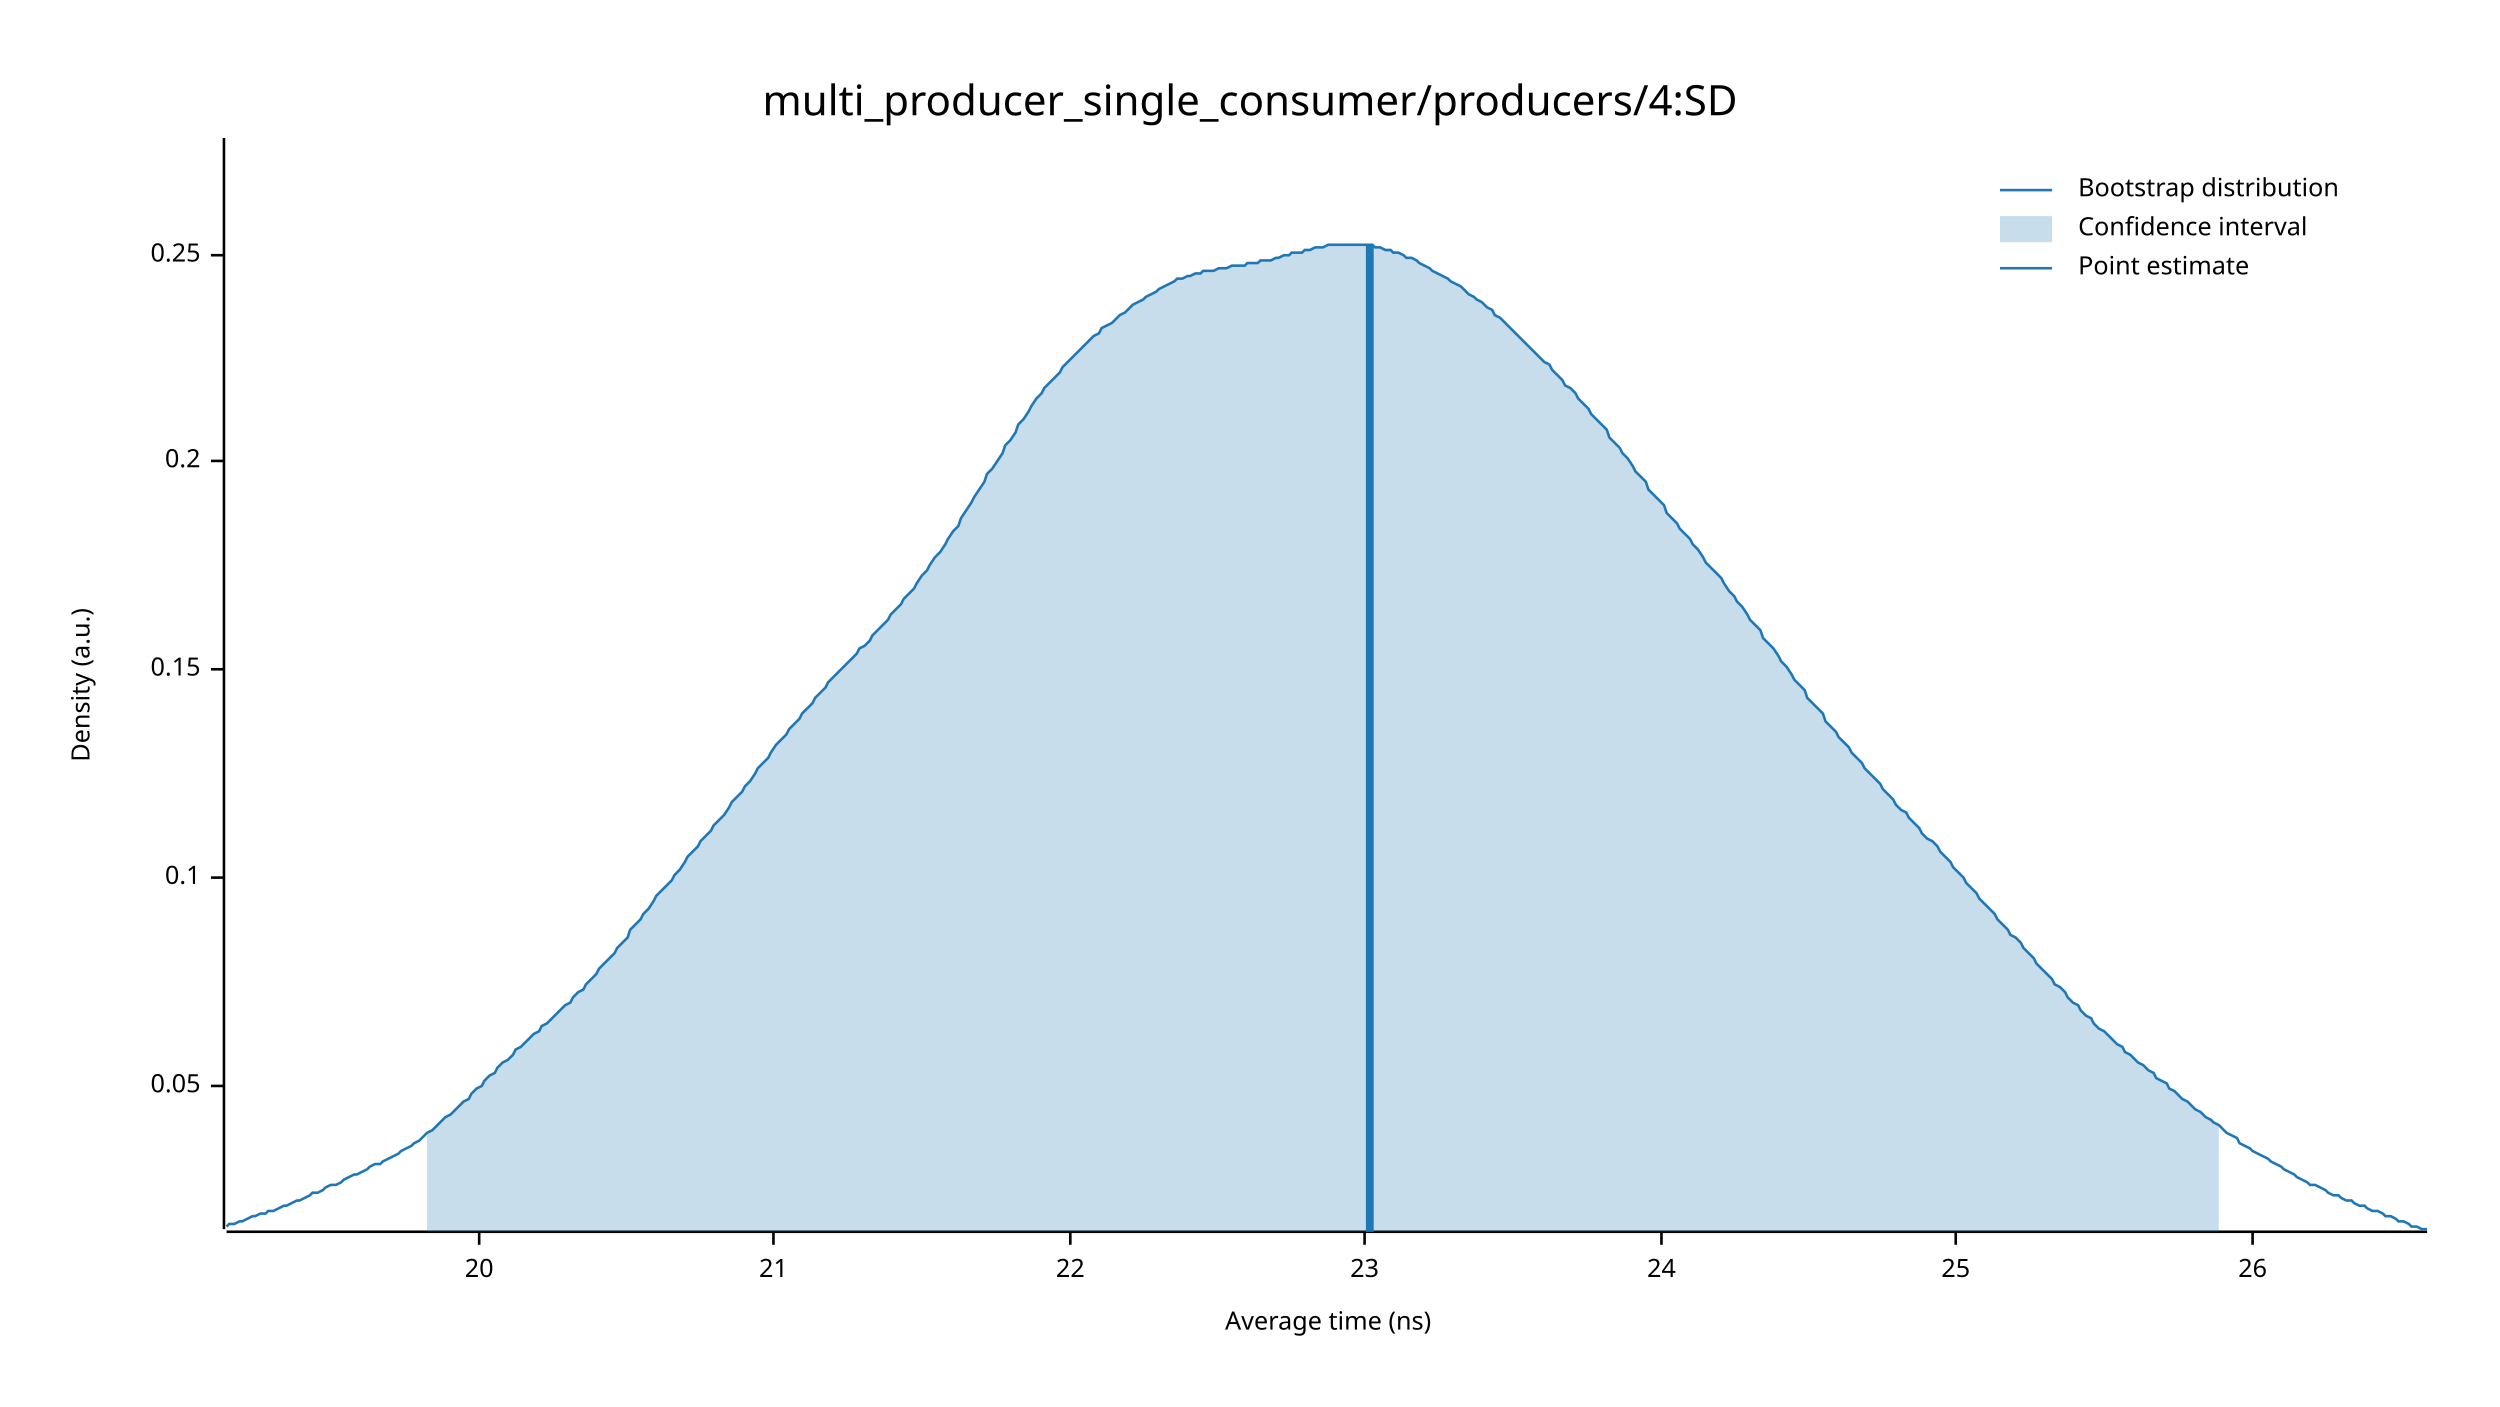
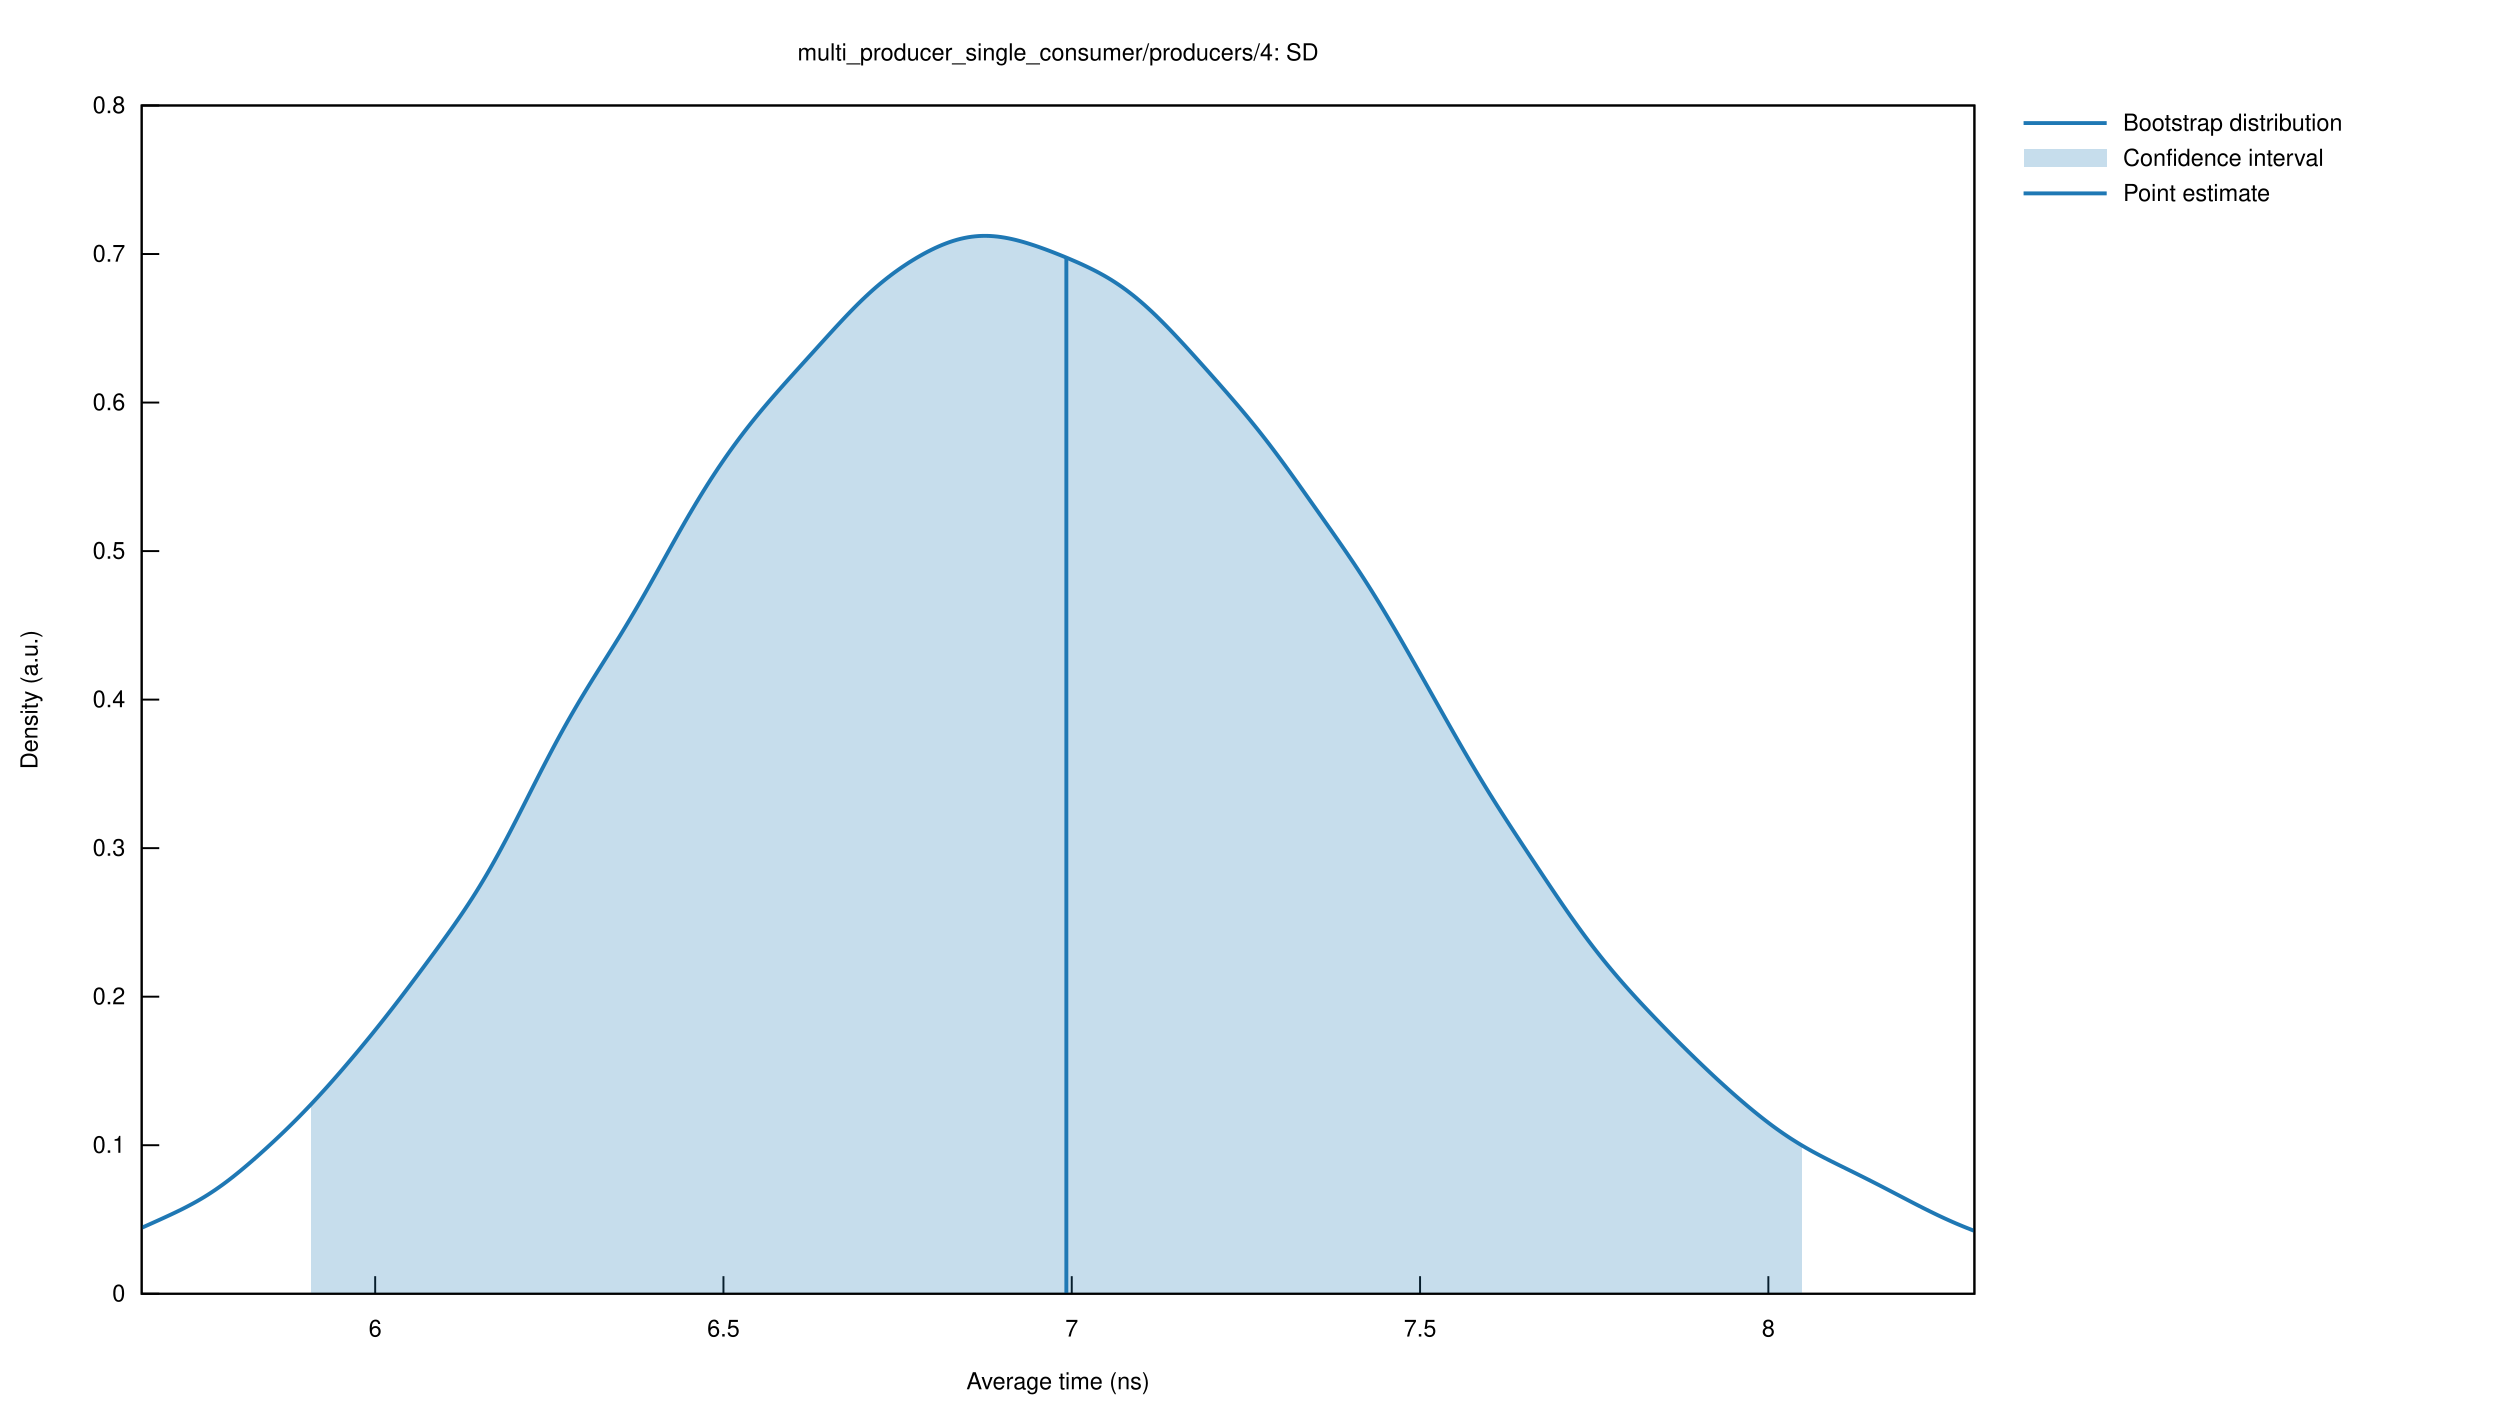
- <svg xmlns="http://www.w3.org/2000/svg" width="960" height="540" viewBox="0 0 960 540">
-   <text x="480" y="32" dy="0.76em" text-anchor="middle" font-family="sans-serif" font-size="16.129" opacity="1" fill="#000000">
- multi_producer_single_consumer/producers/4:SD
- </text>
-   <text x="27" y="263" dy="0.76em" text-anchor="middle" font-family="sans-serif" font-size="9.677" opacity="1" fill="#000000" transform="rotate(270, 27, 263)">
- Density (a.u.)
- </text>
-   <text x="510" y="513" dy="-0.5ex" text-anchor="middle" font-family="sans-serif" font-size="9.677" opacity="1" fill="#000000">
- Average time (ns)
- </text>
-   <polyline fill="none" opacity="1" stroke="#000000" stroke-width="1" points="86,53 86,472 " />
-   <text x="77" y="417" dy="0.5ex" text-anchor="end" font-family="sans-serif" font-size="9.677" opacity="1" fill="#000000">
- 0.05
- </text>
-   <polyline fill="none" opacity="1" stroke="#000000" stroke-width="1" points="81,417 86,417 " />
-   <text x="77" y="337" dy="0.5ex" text-anchor="end" font-family="sans-serif" font-size="9.677" opacity="1" fill="#000000">
- 0.1
- </text>
-   <polyline fill="none" opacity="1" stroke="#000000" stroke-width="1" points="81,337 86,337 " />
-   <text x="77" y="257" dy="0.5ex" text-anchor="end" font-family="sans-serif" font-size="9.677" opacity="1" fill="#000000">
- 0.15
- </text>
-   <polyline fill="none" opacity="1" stroke="#000000" stroke-width="1" points="81,257 86,257 " />
-   <text x="77" y="177" dy="0.5ex" text-anchor="end" font-family="sans-serif" font-size="9.677" opacity="1" fill="#000000">
- 0.2
- </text>
-   <polyline fill="none" opacity="1" stroke="#000000" stroke-width="1" points="81,177 86,177 " />
-   <text x="77" y="98" dy="0.5ex" text-anchor="end" font-family="sans-serif" font-size="9.677" opacity="1" fill="#000000">
- 0.25
- </text>
-   <polyline fill="none" opacity="1" stroke="#000000" stroke-width="1" points="81,98 86,98 " />
-   <polyline fill="none" opacity="1" stroke="#000000" stroke-width="1" points="87,473 932,473 " />
-   <text x="184" y="483" dy="0.76em" text-anchor="middle" font-family="sans-serif" font-size="9.677" opacity="1" fill="#000000">
- 20
- </text>
-   <polyline fill="none" opacity="1" stroke="#000000" stroke-width="1" points="184,473 184,478 " />
-   <text x="297" y="483" dy="0.76em" text-anchor="middle" font-family="sans-serif" font-size="9.677" opacity="1" fill="#000000">
- 21
- </text>
-   <polyline fill="none" opacity="1" stroke="#000000" stroke-width="1" points="297,473 297,478 " />
-   <text x="411" y="483" dy="0.76em" text-anchor="middle" font-family="sans-serif" font-size="9.677" opacity="1" fill="#000000">
- 22
- </text>
-   <polyline fill="none" opacity="1" stroke="#000000" stroke-width="1" points="411,473 411,478 " />
-   <text x="524" y="483" dy="0.76em" text-anchor="middle" font-family="sans-serif" font-size="9.677" opacity="1" fill="#000000">
- 23
- </text>
-   <polyline fill="none" opacity="1" stroke="#000000" stroke-width="1" points="524,473 524,478 " />
-   <text x="638" y="483" dy="0.76em" text-anchor="middle" font-family="sans-serif" font-size="9.677" opacity="1" fill="#000000">
- 24
- </text>
-   <polyline fill="none" opacity="1" stroke="#000000" stroke-width="1" points="638,473 638,478 " />
-   <text x="751" y="483" dy="0.76em" text-anchor="middle" font-family="sans-serif" font-size="9.677" opacity="1" fill="#000000">
- 25
- </text>
-   <polyline fill="none" opacity="1" stroke="#000000" stroke-width="1" points="751,473 751,478 " />
-   <text x="865" y="483" dy="0.76em" text-anchor="middle" font-family="sans-serif" font-size="9.677" opacity="1" fill="#000000">
- 26
- </text>
-   <polyline fill="none" opacity="1" stroke="#000000" stroke-width="1" points="865,473 865,478 " />
-   <polyline fill="none" opacity="1" stroke="#1F78B4" stroke-width="1" points="87,471 88,470 90,470 92,469 93,469 95,468 97,467 98,467 100,466 102,466 103,465 105,465 107,464 109,463 110,463 112,462 114,461 115,461 117,460 119,459 120,458 122,458 124,457 125,456 127,455 129,455 131,454 132,453 134,452 136,451 137,451 139,450 141,449 142,448 144,447 146,447 147,446 149,445 151,444 153,443 154,442 156,441 158,440 159,439 161,438 163,436 164,435 166,434 168,432 169,431 171,429 173,428 175,426 176,425 178,423 180,422 181,420 183,418 185,417 186,415 188,413 190,412 191,410 193,408 195,407 197,405 198,403 200,402 202,400 203,399 205,397 207,396 208,394 210,393 212,391 214,389 215,388 217,386 219,385 220,383 222,381 224,380 225,378 227,376 229,374 230,372 232,370 234,368 236,366 237,364 239,362 241,360 242,357 244,355 246,353 247,351 249,349 251,346 252,344 254,342 256,340 258,338 259,336 261,334 263,331 264,329 266,327 268,325 269,323 271,321 273,319 274,317 276,315 278,313 280,310 281,308 283,306 285,304 286,302 288,300 290,297 291,295 293,293 295,291 296,289 298,286 300,284 302,282 303,280 305,278 307,276 308,274 310,272 312,270 313,268 315,266 317,264 318,262 320,260 322,258 324,256 325,255 327,253 329,251 330,249 332,248 334,246 335,244 337,242 339,240 341,238 342,236 344,234 346,232 347,230 349,228 351,226 352,224 354,221 356,219 357,217 359,214 361,212 363,209 364,207 366,204 368,202 369,199 371,196 373,193 374,191 376,188 378,185 379,182 381,180 383,177 385,174 386,171 388,169 390,166 391,163 393,161 395,158 396,156 398,153 400,151 401,149 403,147 405,145 407,143 408,141 410,139 412,137 413,136 415,134 417,132 418,131 420,129 422,128 423,126 425,125 427,124 429,122 430,121 432,120 434,118 435,117 437,116 439,115 440,114 442,113 444,112 445,111 447,110 449,109 451,108 452,107 454,107 456,106 457,106 459,105 461,105 462,104 464,104 466,104 468,103 469,103 471,103 473,102 474,102 476,102 478,102 479,101 481,101 483,101 484,100 486,100 488,100 490,99 491,99 493,98 495,98 496,97 498,97 500,97 501,96 503,96 505,95 506,95 508,95 510,94 512,94 513,94 515,94 517,94 518,94 520,94 522,94 523,94 525,94 527,94 528,95 530,95 532,96 534,96 535,97 537,97 539,98 540,99 542,99 544,100 545,101 547,102 549,103 550,104 552,105 554,106 556,107 557,108 559,109 561,110 562,111 564,113 566,114 567,115 569,116 571,118 573,119 574,121 576,122 578,124 579,125 581,127 583,129 584,130 586,132 588,134 589,135 591,137 593,139 595,140 596,142 598,144 600,146 601,148 603,149 605,151 606,153 608,155 610,157 611,159 613,161 615,163 617,165 618,168 620,170 622,172 623,174 625,176 627,179 628,181 630,183 632,185 633,188 635,190 637,192 639,194 640,197 642,199 644,201 645,203 647,205 649,207 650,209 652,211 654,214 655,216 657,218 659,220 661,222 662,224 664,227 666,229 667,231 669,233 671,236 672,238 674,240 676,242 677,245 679,247 681,249 683,252 684,254 686,256 688,259 689,261 691,263 693,265 694,268 696,270 698,272 700,274 701,277 703,279 705,281 706,283 708,285 710,287 711,289 713,291 715,293 716,295 718,297 720,299 722,301 723,303 725,305 727,307 728,309 730,311 732,312 733,314 735,316 737,318 738,320 740,322 742,323 744,325 745,327 747,329 749,331 750,333 752,335 754,337 755,339 757,341 759,343 760,345 762,347 764,349 766,351 767,353 769,355 771,357 772,359 774,360 776,362 777,364 779,366 781,368 782,370 784,372 786,374 788,376 789,378 791,379 793,381 794,383 796,385 798,386 799,388 801,390 803,391 804,393 806,395 808,396 810,398 811,399 813,401 815,402 816,404 818,405 820,407 821,408 823,409 825,411 827,412 828,414 830,415 832,416 833,418 835,419 837,421 838,422 840,423 842,425 843,426 845,427 847,429 849,430 850,431 852,432 854,434 855,435 857,436 859,437 860,439 862,440 864,441 865,442 867,443 869,444 871,445 872,446 874,447 876,448 877,449 879,450 881,451 882,452 884,453 886,454 887,455 889,455 891,456 893,457 894,458 896,459 898,459 899,460 901,461 903,461 904,462 906,463 908,463 909,464 911,465 913,465 915,466 916,467 918,467 920,468 921,469 923,469 925,470 926,471 928,471 930,472 932,472 " />
-   <polygon opacity="0.25" fill="#1F78B4" points="164,435 166,434 168,432 169,431 171,429 173,428 175,426 176,425 178,423 180,422 181,420 183,418 185,417 186,415 188,413 190,412 191,410 193,408 195,407 197,405 198,403 200,402 202,400 203,399 205,397 207,396 208,394 210,393 212,391 214,389 215,388 217,386 219,385 220,383 222,381 224,380 225,378 227,376 229,374 230,372 232,370 234,368 236,366 237,364 239,362 241,360 242,357 244,355 246,353 247,351 249,349 251,346 252,344 254,342 256,340 258,338 259,336 261,334 263,331 264,329 266,327 268,325 269,323 271,321 273,319 274,317 276,315 278,313 280,310 281,308 283,306 285,304 286,302 288,300 290,297 291,295 293,293 295,291 296,289 298,286 300,284 302,282 303,280 305,278 307,276 308,274 310,272 312,270 313,268 315,266 317,264 318,262 320,260 322,258 324,256 325,255 327,253 329,251 330,249 332,248 334,246 335,244 337,242 339,240 341,238 342,236 344,234 346,232 347,230 349,228 351,226 352,224 354,221 356,219 357,217 359,214 361,212 363,209 364,207 366,204 368,202 369,199 371,196 373,193 374,191 376,188 378,185 379,182 381,180 383,177 385,174 386,171 388,169 390,166 391,163 393,161 395,158 396,156 398,153 400,151 401,149 403,147 405,145 407,143 408,141 410,139 412,137 413,136 415,134 417,132 418,131 420,129 422,128 423,126 425,125 427,124 429,122 430,121 432,120 434,118 435,117 437,116 439,115 440,114 442,113 444,112 445,111 447,110 449,109 451,108 452,107 454,107 456,106 457,106 459,105 461,105 462,104 464,104 466,104 468,103 469,103 471,103 473,102 474,102 476,102 478,102 479,101 481,101 483,101 484,100 486,100 488,100 490,99 491,99 493,98 495,98 496,97 498,97 500,97 501,96 503,96 505,95 506,95 508,95 510,94 512,94 513,94 515,94 517,94 518,94 520,94 522,94 523,94 525,94 527,94 528,95 530,95 532,96 534,96 535,97 537,97 539,98 540,99 542,99 544,100 545,101 547,102 549,103 550,104 552,105 554,106 556,107 557,108 559,109 561,110 562,111 564,113 566,114 567,115 569,116 571,118 573,119 574,121 576,122 578,124 579,125 581,127 583,129 584,130 586,132 588,134 589,135 591,137 593,139 595,140 596,142 598,144 600,146 601,148 603,149 605,151 606,153 608,155 610,157 611,159 613,161 615,163 617,165 618,168 620,170 622,172 623,174 625,176 627,179 628,181 630,183 632,185 633,188 635,190 637,192 639,194 640,197 642,199 644,201 645,203 647,205 649,207 650,209 652,211 654,214 655,216 657,218 659,220 661,222 662,224 664,227 666,229 667,231 669,233 671,236 672,238 674,240 676,242 677,245 679,247 681,249 683,252 684,254 686,256 688,259 689,261 691,263 693,265 694,268 696,270 698,272 700,274 701,277 703,279 705,281 706,283 708,285 710,287 711,289 713,291 715,293 716,295 718,297 720,299 722,301 723,303 725,305 727,307 728,309 730,311 732,312 733,314 735,316 737,318 738,320 740,322 742,323 744,325 745,327 747,329 749,331 750,333 752,335 754,337 755,339 757,341 759,343 760,345 762,347 764,349 766,351 767,353 769,355 771,357 772,359 774,360 776,362 777,364 779,366 781,368 782,370 784,372 786,374 788,376 789,378 791,379 793,381 794,383 796,385 798,386 799,388 801,390 803,391 804,393 806,395 808,396 810,398 811,399 813,401 815,402 816,404 818,405 820,407 821,408 823,409 825,411 827,412 828,414 830,415 832,416 833,418 835,419 837,421 838,422 840,423 842,425 843,426 845,427 847,429 849,430 850,431 852,432 852,473 164,473 " />
-   <polyline fill="none" opacity="1" stroke="#1F78B4" stroke-width="3" points="526,473 526,94 " />
-   <text x="798" y="68" dy="0.76em" text-anchor="start" font-family="sans-serif" font-size="9.677" opacity="1" fill="#000000">
- Bootstrap distribution
- </text>
-   <text x="798" y="83" dy="0.76em" text-anchor="start" font-family="sans-serif" font-size="9.677" opacity="1" fill="#000000">
- Confidence interval
- </text>
-   <text x="798" y="98" dy="0.76em" text-anchor="start" font-family="sans-serif" font-size="9.677" opacity="1" fill="#000000">
- Point estimate
- </text>
-   <polyline fill="none" opacity="1" stroke="#1F78B4" stroke-width="1" points="768,73 788,73 " />
-   <rect x="768" y="83" width="20" height="10" opacity="0.25" fill="#1F78B4" stroke="none" />
-   <polyline fill="none" opacity="1" stroke="#1F78B4" stroke-width="1" points="768,103 788,103 " />
+ <svg xmlns="http://www.w3.org/2000/svg" xmlns:xlink="http://www.w3.org/1999/xlink" viewBox="0 0 1280 720">
+   <g id="gnuplot_canvas">
+     <rect x="0" y="0" width="1280" height="720" fill="none" />
+     <defs>
+       <circle id="gpDot" r="0.5" stroke-width="0.5" stroke="currentColor" />
+       <path id="gpPt0" stroke-width="0.222" stroke="currentColor" d="M-1,0 h2 M0,-1 v2" />
+       <path id="gpPt1" stroke-width="0.222" stroke="currentColor" d="M-1,-1 L1,1 M1,-1 L-1,1" />
+       <path id="gpPt2" stroke-width="0.222" stroke="currentColor" d="M-1,0 L1,0 M0,-1 L0,1 M-1,-1 L1,1 M-1,1 L1,-1" />
+       <rect id="gpPt3" stroke-width="0.222" stroke="currentColor" x="-1" y="-1" width="2" height="2" />
+       <rect id="gpPt4" stroke-width="0.222" stroke="currentColor" fill="currentColor" x="-1" y="-1" width="2" height="2" />
+       <circle id="gpPt5" stroke-width="0.222" stroke="currentColor" cx="0" cy="0" r="1" />
+       <use xlink:href="#gpPt5" id="gpPt6" fill="currentColor" stroke="none" />
+       <path id="gpPt7" stroke-width="0.222" stroke="currentColor" d="M0,-1.33 L-1.33,0.67 L1.33,0.67 z" />
+       <use xlink:href="#gpPt7" id="gpPt8" fill="currentColor" stroke="none" />
+       <use xlink:href="#gpPt7" id="gpPt9" stroke="currentColor" transform="rotate(180)" />
+       <use xlink:href="#gpPt9" id="gpPt10" fill="currentColor" stroke="none" />
+       <use xlink:href="#gpPt3" id="gpPt11" stroke="currentColor" transform="rotate(45)" />
+       <use xlink:href="#gpPt11" id="gpPt12" fill="currentColor" stroke="none" />
+       <path id="gpPt13" stroke-width="0.222" stroke="currentColor" d="M0,1.330 L1.265,0.411 L0.782,-1.067 L-0.782,-1.076 L-1.265,0.411 z" />
+       <use xlink:href="#gpPt13" id="gpPt14" fill="currentColor" stroke="none" />
+       <filter id="textbox" filterUnits="objectBoundingBox" x="0" y="0" height="1" width="1">
+         <feFlood flood-color="white" flood-opacity="1" result="bgnd" />
+         <feComposite in="SourceGraphic" in2="bgnd" operator="atop" />
+       </filter>
+       <filter id="greybox" filterUnits="objectBoundingBox" x="0" y="0" height="1" width="1">
+         <feFlood flood-color="lightgrey" flood-opacity="1" result="grey" />
+         <feComposite in="SourceGraphic" in2="grey" operator="atop" />
+       </filter>
+     </defs>
+     <g fill="none" color="white" stroke="currentColor" stroke-width="1.00" stroke-linecap="butt" stroke-linejoin="miter">
+ </g>
+     <g fill="none" color="black" stroke="currentColor" stroke-width="1.00" stroke-linecap="butt" stroke-linejoin="miter">
+       <path stroke="black" d="M72.53,662.40 L81.53,662.40  " />
+       <g transform="translate(64.14,666.30)" stroke="none" fill="black" font-family="Helvetica" font-size="12.00" text-anchor="end">
+         <text>
+           <tspan font-family="Helvetica"> 0</tspan>
+         </text>
+       </g>
+     </g>
+     <g fill="none" color="black" stroke="currentColor" stroke-width="1.00" stroke-linecap="butt" stroke-linejoin="miter">
+       <path stroke="black" d="M72.53,586.35 L81.53,586.35  " />
+       <g transform="translate(64.14,590.25)" stroke="none" fill="black" font-family="Helvetica" font-size="12.00" text-anchor="end">
+         <text>
+           <tspan font-family="Helvetica"> 0.1</tspan>
+         </text>
+       </g>
+     </g>
+     <g fill="none" color="black" stroke="currentColor" stroke-width="1.00" stroke-linecap="butt" stroke-linejoin="miter">
+       <path stroke="black" d="M72.53,510.30 L81.53,510.30  " />
+       <g transform="translate(64.14,514.20)" stroke="none" fill="black" font-family="Helvetica" font-size="12.00" text-anchor="end">
+         <text>
+           <tspan font-family="Helvetica"> 0.2</tspan>
+         </text>
+       </g>
+     </g>
+     <g fill="none" color="black" stroke="currentColor" stroke-width="1.00" stroke-linecap="butt" stroke-linejoin="miter">
+       <path stroke="black" d="M72.53,434.25 L81.53,434.25  " />
+       <g transform="translate(64.14,438.15)" stroke="none" fill="black" font-family="Helvetica" font-size="12.00" text-anchor="end">
+         <text>
+           <tspan font-family="Helvetica"> 0.3</tspan>
+         </text>
+       </g>
+     </g>
+     <g fill="none" color="black" stroke="currentColor" stroke-width="1.00" stroke-linecap="butt" stroke-linejoin="miter">
+       <path stroke="black" d="M72.53,358.20 L81.53,358.20  " />
+       <g transform="translate(64.14,362.10)" stroke="none" fill="black" font-family="Helvetica" font-size="12.00" text-anchor="end">
+         <text>
+           <tspan font-family="Helvetica"> 0.4</tspan>
+         </text>
+       </g>
+     </g>
+     <g fill="none" color="black" stroke="currentColor" stroke-width="1.00" stroke-linecap="butt" stroke-linejoin="miter">
+       <path stroke="black" d="M72.53,282.16 L81.53,282.16  " />
+       <g transform="translate(64.14,286.06)" stroke="none" fill="black" font-family="Helvetica" font-size="12.00" text-anchor="end">
+         <text>
+           <tspan font-family="Helvetica"> 0.5</tspan>
+         </text>
+       </g>
+     </g>
+     <g fill="none" color="black" stroke="currentColor" stroke-width="1.00" stroke-linecap="butt" stroke-linejoin="miter">
+       <path stroke="black" d="M72.53,206.11 L81.53,206.11  " />
+       <g transform="translate(64.14,210.01)" stroke="none" fill="black" font-family="Helvetica" font-size="12.00" text-anchor="end">
+         <text>
+           <tspan font-family="Helvetica"> 0.6</tspan>
+         </text>
+       </g>
+     </g>
+     <g fill="none" color="black" stroke="currentColor" stroke-width="1.00" stroke-linecap="butt" stroke-linejoin="miter">
+       <path stroke="black" d="M72.53,130.06 L81.53,130.06  " />
+       <g transform="translate(64.14,133.96)" stroke="none" fill="black" font-family="Helvetica" font-size="12.00" text-anchor="end">
+         <text>
+           <tspan font-family="Helvetica"> 0.7</tspan>
+         </text>
+       </g>
+     </g>
+     <g fill="none" color="black" stroke="currentColor" stroke-width="1.00" stroke-linecap="butt" stroke-linejoin="miter">
+       <path stroke="black" d="M72.53,54.01 L81.53,54.01  " />
+       <g transform="translate(64.14,57.91)" stroke="none" fill="black" font-family="Helvetica" font-size="12.00" text-anchor="end">
+         <text>
+           <tspan font-family="Helvetica"> 0.8</tspan>
+         </text>
+       </g>
+     </g>
+     <g fill="none" color="black" stroke="currentColor" stroke-width="1.00" stroke-linecap="butt" stroke-linejoin="miter">
+       <path stroke="black" d="M192.09,662.40 L192.09,653.40  " />
+       <g transform="translate(192.09,684.30)" stroke="none" fill="black" font-family="Helvetica" font-size="12.00" text-anchor="middle">
+         <text>
+           <tspan font-family="Helvetica"> 6</tspan>
+         </text>
+       </g>
+     </g>
+     <g fill="none" color="black" stroke="currentColor" stroke-width="1.00" stroke-linecap="butt" stroke-linejoin="miter">
+       <path stroke="black" d="M370.41,662.40 L370.41,653.40  " />
+       <g transform="translate(370.41,684.30)" stroke="none" fill="black" font-family="Helvetica" font-size="12.00" text-anchor="middle">
+         <text>
+           <tspan font-family="Helvetica"> 6.5</tspan>
+         </text>
+       </g>
+     </g>
+     <g fill="none" color="black" stroke="currentColor" stroke-width="1.00" stroke-linecap="butt" stroke-linejoin="miter">
+       <path stroke="black" d="M548.74,662.40 L548.74,653.40  " />
+       <g transform="translate(548.74,684.30)" stroke="none" fill="black" font-family="Helvetica" font-size="12.00" text-anchor="middle">
+         <text>
+           <tspan font-family="Helvetica"> 7</tspan>
+         </text>
+       </g>
+     </g>
+     <g fill="none" color="black" stroke="currentColor" stroke-width="1.00" stroke-linecap="butt" stroke-linejoin="miter">
+       <path stroke="black" d="M727.07,662.40 L727.07,653.40  " />
+       <g transform="translate(727.07,684.30)" stroke="none" fill="black" font-family="Helvetica" font-size="12.00" text-anchor="middle">
+         <text>
+           <tspan font-family="Helvetica"> 7.5</tspan>
+         </text>
+       </g>
+     </g>
+     <g fill="none" color="black" stroke="currentColor" stroke-width="1.00" stroke-linecap="butt" stroke-linejoin="miter">
+       <path stroke="black" d="M905.40,662.40 L905.40,653.40  " />
+       <g transform="translate(905.40,684.30)" stroke="none" fill="black" font-family="Helvetica" font-size="12.00" text-anchor="middle">
+         <text>
+           <tspan font-family="Helvetica"> 8</tspan>
+         </text>
+       </g>
+     </g>
+     <g fill="none" color="black" stroke="currentColor" stroke-width="1.00" stroke-linecap="butt" stroke-linejoin="miter">
+ </g>
+     <g fill="none" color="black" stroke="currentColor" stroke-width="1.00" stroke-linecap="butt" stroke-linejoin="miter">
+       <path stroke="black" d="M72.53,54.01 L72.53,662.40 L1010.90,662.40 L1010.90,54.01 L72.53,54.01 Z  " />
+     </g>
+     <g fill="none" color="black" stroke="currentColor" stroke-width="1.00" stroke-linecap="butt" stroke-linejoin="miter">
+ </g>
+     <g id="gnuplot_plot_1">
+       <g fill="none" color="white" stroke="black" stroke-width="2.00" stroke-linecap="butt" stroke-linejoin="miter">
+ </g>
+       <g fill="none" color="black" stroke="currentColor" stroke-width="2.00" stroke-linecap="butt" stroke-linejoin="miter">
+         <g transform="translate(1087.02,66.91)" stroke="none" fill="black" font-family="Helvetica" font-size="12.00" text-anchor="start">
+           <text>
+             <tspan font-family="Helvetica">Bootstrap distribution</tspan>
+           </text>
+         </g>
+       </g>
+       <g fill="none" color="black" stroke="currentColor" stroke-width="2.00" stroke-linecap="butt" stroke-linejoin="miter">
+         <path stroke="rgb( 31, 120, 180)" d="M1036.07,63.01 L1078.63,63.01 M72.53,628.64 L74.41,627.80 L76.29,626.96 L78.17,626.12 L80.05,625.27 L81.93,624.42   L83.81,623.56 L85.69,622.69 L87.57,621.82 L89.45,620.93 L91.34,620.02 L93.22,619.10 L95.10,618.14 L96.98,617.16   L98.86,616.15 L100.74,615.11 L102.62,614.02 L104.50,612.90 L106.38,611.73 L108.26,610.51 L110.14,609.26 L112.02,607.95   L113.90,606.61 L115.78,605.22 L117.66,603.79 L119.54,602.32 L121.42,600.81 L123.30,599.27 L125.18,597.70 L127.06,596.11   L128.95,594.48 L130.83,592.84 L132.71,591.17 L134.59,589.48 L136.47,587.78 L138.35,586.05 L140.23,584.31 L142.11,582.54   L143.99,580.76 L145.87,578.96 L147.75,577.13 L149.63,575.28 L151.51,573.41 L153.39,571.51 L155.27,569.58 L157.15,567.63   L159.03,565.66 L160.91,563.65 L162.79,561.63 L164.67,559.57 L166.56,557.50 L168.44,555.40 L170.32,553.28 L172.20,551.14   L174.08,548.98 L175.96,546.80 L177.84,544.60 L179.72,542.39 L181.60,540.16 L183.48,537.92 L185.36,535.65 L187.24,533.37   L189.12,531.08 L191.00,528.76 L192.88,526.42 L194.76,524.07 L196.64,521.70 L198.52,519.30 L200.40,516.89 L202.28,514.46   L204.17,512.01 L206.05,509.55 L207.93,507.07 L209.81,504.58 L211.69,502.07 L213.57,499.56 L215.45,497.04 L217.33,494.51   L219.21,491.97 L221.09,489.42 L222.97,486.87 L224.85,484.30 L226.73,481.71 L228.61,479.10 L230.49,476.47 L232.37,473.81   L234.25,471.11 L236.13,468.37 L238.01,465.58 L239.89,462.74 L241.78,459.83 L243.66,456.86 L245.54,453.82 L247.42,450.71   L249.30,447.53 L251.18,444.27 L253.06,440.94 L254.94,437.55 L256.82,434.08 L258.70,430.56 L260.58,426.99 L262.46,423.37   L264.34,419.72 L266.22,416.03 L268.10,412.33 L269.98,408.61 L271.86,404.89 L273.74,401.18 L275.62,397.49 L277.50,393.82   L279.39,390.18 L281.27,386.58 L283.15,383.02 L285.03,379.51 L286.91,376.05 L288.79,372.64 L290.67,369.29 L292.55,365.99   L294.43,362.75 L296.31,359.55 L298.19,356.41 L300.07,353.30 L301.95,350.24 L303.83,347.20 L305.71,344.19 L307.59,341.19   L309.47,338.20 L311.35,335.21 L313.23,332.21 L315.11,329.20 L317.00,326.16 L318.88,323.09 L320.76,319.98 L322.64,316.84   L324.52,313.66 L326.40,310.45 L328.28,307.19 L330.16,303.90 L332.04,300.57 L333.92,297.22 L335.80,293.85 L337.68,290.47   L339.56,287.08 L341.44,283.69 L343.32,280.30 L345.20,276.94 L347.08,273.59 L348.96,270.28 L350.84,266.99 L352.72,263.75   L354.61,260.55 L356.49,257.40 L358.37,254.30 L360.25,251.25 L362.13,248.25 L364.01,245.30 L365.89,242.42 L367.77,239.58   L369.65,236.81 L371.53,234.08 L373.41,231.41 L375.29,228.79 L377.17,226.23 L379.05,223.71 L380.93,221.24 L382.81,218.82   L384.69,216.44 L386.57,214.10 L388.45,211.80 L390.33,209.54 L392.22,207.31 L394.10,205.11 L395.98,202.94 L397.86,200.79   L399.74,198.66 L401.62,196.54 L403.50,194.44 L405.38,192.35 L407.26,190.27 L409.14,188.19 L411.02,186.11 L412.90,184.04   L414.78,181.96 L416.66,179.89 L418.54,177.81 L420.42,175.73 L422.30,173.66 L424.18,171.59 L426.06,169.53 L427.94,167.48   L429.83,165.45 L431.71,163.44 L433.59,161.45 L435.47,159.50 L437.35,157.58 L439.23,155.69 L441.11,153.85 L442.99,152.06   L444.87,150.31 L446.75,148.61 L448.63,146.96 L450.51,145.36 L452.39,143.82 L454.27,142.32 L456.15,140.87 L458.03,139.47   L459.91,138.12 L461.79,136.81 L463.67,135.55 L465.55,134.32 L467.44,133.15 L469.32,132.01 L471.20,130.92 L473.08,129.87   L474.96,128.87 L476.84,127.92 L478.72,127.01 L480.60,126.16 L482.48,125.36 L484.36,124.62 L486.24,123.93 L488.12,123.31   L490.00,122.75 L491.88,122.26 L493.76,121.84 L495.64,121.48 L497.52,121.20 L499.40,120.99 L501.28,120.84 L503.16,120.77   L505.05,120.76 L506.93,120.82 L508.81,120.95 L510.69,121.13 L512.57,121.38 L514.45,121.68 L516.33,122.03 L518.21,122.43   L520.09,122.87 L521.97,123.36 L523.85,123.88 L525.73,124.44 L527.61,125.03 L529.49,125.64 L531.37,126.28 L533.25,126.95   L535.13,127.63 L537.01,128.33 L538.89,129.05 L540.77,129.79 L542.66,130.54 L544.54,131.30 L546.42,132.08 L548.30,132.88   L550.18,133.69 L552.06,134.51 L553.94,135.36 L555.82,136.24 L557.70,137.14 L559.58,138.07 L561.46,139.03 L563.34,140.04   L565.22,141.08 L567.10,142.17 L568.98,143.31 L570.86,144.51 L572.74,145.76 L574.62,147.06 L576.50,148.42 L578.38,149.85   L580.27,151.32 L582.15,152.86 L584.03,154.45 L585.91,156.09 L587.79,157.79 L589.67,159.53 L591.55,161.32 L593.43,163.16   L595.31,165.03 L597.19,166.94 L599.07,168.88 L600.95,170.85 L602.83,172.85 L604.71,174.87 L606.59,176.90 L608.47,178.96   L610.35,181.03 L612.23,183.11 L614.11,185.21 L615.99,187.31 L617.88,189.42 L619.76,191.54 L621.64,193.66 L623.52,195.79   L625.40,197.93 L627.28,200.07 L629.16,202.23 L631.04,204.40 L632.92,206.59 L634.80,208.80 L636.68,211.03 L638.56,213.28   L640.44,215.57 L642.32,217.88 L644.20,220.22 L646.08,222.60 L647.96,225.01 L649.84,227.45 L651.72,229.93 L653.60,232.44   L655.49,234.98 L657.37,237.54 L659.25,240.13 L661.13,242.74 L663.01,245.36 L664.89,248.00 L666.77,250.65 L668.65,253.30   L670.53,255.96 L672.41,258.62 L674.29,261.28 L676.17,263.94 L678.05,266.61 L679.93,269.28 L681.81,271.95 L683.69,274.64   L685.57,277.34 L687.45,280.06 L689.33,282.80 L691.21,285.57 L693.10,288.36 L694.98,291.19 L696.86,294.06 L698.74,296.96   L700.62,299.90 L702.50,302.88 L704.38,305.90 L706.26,308.96 L708.14,312.06 L710.02,315.20 L711.90,318.37 L713.78,321.57   L715.66,324.79 L717.54,328.04 L719.42,331.31 L721.30,334.60 L723.18,337.91 L725.06,341.23 L726.94,344.55 L728.82,347.89   L730.71,351.23 L732.59,354.57 L734.47,357.91 L736.35,361.25 L738.23,364.59 L740.11,367.92 L741.99,371.24 L743.87,374.55   L745.75,377.84 L747.63,381.11 L749.51,384.37 L751.39,387.59 L753.27,390.79 L755.15,393.96 L757.03,397.10 L758.91,400.21   L760.79,403.28 L762.67,406.33 L764.55,409.34 L766.43,412.32 L768.32,415.28 L770.20,418.21 L772.08,421.12 L773.96,424.01   L775.84,426.89 L777.72,429.75 L779.60,432.61 L781.48,435.45 L783.36,438.30 L785.24,441.13 L787.12,443.97 L789.00,446.79   L790.88,449.62 L792.76,452.43 L794.64,455.23 L796.52,458.02 L798.40,460.79 L800.28,463.54 L802.16,466.26 L804.04,468.96   L805.93,471.62 L807.81,474.25 L809.69,476.84 L811.57,479.40 L813.45,481.91 L815.33,484.38 L817.21,486.81 L819.09,489.20   L820.97,491.55 L822.85,493.86 L824.73,496.13 L826.61,498.36 L828.49,500.56 L830.37,502.73 L832.25,504.87 L834.13,506.98   L836.01,509.06 L837.89,511.12 L839.77,513.16 L841.65,515.17 L843.54,517.17 L845.42,519.15 L847.30,521.12 L849.18,523.07   L851.06,525.01 L852.94,526.93 L854.82,528.85 L856.70,530.75 L858.58,532.64 L860.46,534.52 L862.34,536.38 L864.22,538.24   L866.10,540.08 L867.98,541.92 L869.86,543.74 L871.74,545.54 L873.62,547.33 L875.50,549.11 L877.38,550.87 L879.26,552.62   L881.15,554.34 L883.03,556.06 L884.91,557.75 L886.79,559.43 L888.67,561.08 L890.55,562.72 L892.43,564.33 L894.31,565.93   L896.19,567.50 L898.07,569.05 L899.95,570.57 L901.83,572.07 L903.71,573.54 L905.59,574.98 L907.47,576.39 L909.35,577.76   L911.23,579.10 L913.11,580.41 L914.99,581.68 L916.87,582.92 L918.76,584.12 L920.64,585.29 L922.52,586.43 L924.40,587.53   L926.28,588.60 L928.16,589.65 L930.04,590.66 L931.92,591.66 L933.80,592.64 L935.68,593.60 L937.56,594.55 L939.44,595.48   L941.32,596.42 L943.20,597.34 L945.08,598.27 L946.96,599.19 L948.84,600.12 L950.72,601.05 L952.60,601.99 L954.48,602.93   L956.37,603.88 L958.25,604.83 L960.13,605.79 L962.01,606.75 L963.89,607.72 L965.77,608.70 L967.65,609.68 L969.53,610.66   L971.41,611.64 L973.29,612.62 L975.17,613.60 L977.05,614.58 L978.93,615.56 L980.81,616.53 L982.69,617.49 L984.57,618.45   L986.45,619.39 L988.33,620.32 L990.21,621.24 L992.09,622.15 L993.98,623.04 L995.86,623.91 L997.74,624.76 L999.62,625.60   L1001.50,626.42 L1003.38,627.21 L1005.26,627.99 L1007.14,628.75 L1009.02,629.49 L1010.90,630.22  " />
+       </g>
+     </g>
+     <g id="gnuplot_plot_2">
+       <g fill="none" color="white" stroke="rgb( 31, 120, 180)" stroke-width="1.00" stroke-linecap="butt" stroke-linejoin="miter">
+ </g>
+       <g fill="none" color="black" stroke="currentColor" stroke-width="1.00" stroke-linecap="butt" stroke-linejoin="miter">
+         <g transform="translate(1087.02,84.91)" stroke="none" fill="black" font-family="Helvetica" font-size="12.00" text-anchor="start">
+           <text>
+             <tspan font-family="Helvetica">Confidence interval</tspan>
+           </text>
+         </g>
+       </g>
+       <g fill="none" color="black" stroke="currentColor" stroke-width="1.00" stroke-linecap="butt" stroke-linejoin="miter">
+         <g stroke="none" shape-rendering="crispEdges">
+           <polygon fill="rgb( 31, 120, 180)" fill-opacity="0.25" points="1036.07,85.51 1078.63,85.51 1078.63,76.51 1036.07,76.51 " />
+           <polygon fill="rgb( 31, 120, 180)" fill-opacity="0.25" points="159.03,565.66 160.91,563.65 162.79,561.63 164.67,559.57 166.56,557.50 168.44,555.40 170.32,553.28 172.20,551.14 174.08,548.98 175.96,546.80 177.84,544.60 179.72,542.39 181.60,540.16 183.48,537.92 185.36,535.65 187.24,533.37 189.12,531.08 191.00,528.76 192.88,526.42 194.76,524.07 196.64,521.70 198.52,519.30 200.40,516.89 202.28,514.46 204.17,512.01 206.05,509.55 207.93,507.07 209.81,504.58 211.69,502.07 213.57,499.56 215.45,497.04 217.33,494.51 219.21,491.97 221.09,489.42 222.97,486.87 224.85,484.30 226.73,481.71 228.61,479.10 230.49,476.47 232.37,473.81 234.25,471.11 236.13,468.37 238.01,465.58 239.89,462.74 241.78,459.83 243.66,456.86 245.54,453.82 247.42,450.71 249.30,447.53 251.18,444.27 253.06,440.94 254.94,437.55 256.82,434.08 258.70,430.56 260.58,426.99 262.46,423.37 264.34,419.72 266.22,416.03 268.10,412.33 269.98,408.61 271.86,404.89 273.74,401.18 275.62,397.49 277.50,393.82 279.39,390.18 281.27,386.58 283.15,383.02 285.03,379.51 286.91,376.05 288.79,372.64 290.67,369.29 292.55,365.99 294.43,362.75 296.31,359.55 298.19,356.41 300.07,353.30 301.95,350.24 303.83,347.20 305.71,344.19 307.59,341.19 309.47,338.20 311.35,335.21 313.23,332.21 315.11,329.20 317.00,326.16 318.88,323.09 320.76,319.98 322.64,316.84 324.52,313.66 326.40,310.45 328.28,307.19 330.16,303.90 332.04,300.57 333.92,297.22 335.80,293.85 337.68,290.47 339.56,287.08 341.44,283.69 343.32,280.30 345.20,276.94 347.08,273.59 348.96,270.28 350.84,266.99 352.72,263.75 354.61,260.55 356.49,257.40 358.37,254.30 360.25,251.25 362.13,248.25 364.01,245.30 365.89,242.42 367.77,239.58 369.65,236.81 371.53,234.08 373.41,231.41 375.29,228.79 377.17,226.23 379.05,223.71 380.93,221.24 382.81,218.82 384.69,216.44 386.57,214.10 388.45,211.80 390.33,209.54 392.22,207.31 394.10,205.11 395.98,202.94 397.86,200.79 399.74,198.66 401.62,196.54 403.50,194.44 405.38,192.35 407.26,190.27 409.14,188.19 411.02,186.11 412.90,184.04 414.78,181.96 416.66,179.89 418.54,177.81 420.42,175.73 422.30,173.66 424.18,171.59 426.06,169.53 427.94,167.48 429.83,165.45 431.71,163.44 433.59,161.45 435.47,159.50 437.35,157.58 439.23,155.69 441.11,153.85 442.99,152.06 444.87,150.31 446.75,148.61 448.63,146.96 450.51,145.36 452.39,143.82 454.27,142.32 456.15,140.87 458.03,139.47 459.91,138.12 461.79,136.81 463.67,135.55 465.55,134.32 467.44,133.15 469.32,132.01 471.20,130.92 473.08,129.87 474.96,128.87 476.84,127.92 478.72,127.01 480.60,126.16 482.48,125.36 484.36,124.62 486.24,123.93 488.12,123.31 490.00,122.75 491.88,122.26 493.76,121.84 495.64,121.48 497.52,121.20 499.40,120.99 501.28,120.84 503.16,120.77 505.05,120.76 506.93,120.82 508.81,120.95 510.69,121.13 512.57,121.38 514.45,121.68 516.33,122.03 518.21,122.43 520.09,122.87 521.97,123.36 523.85,123.88 525.73,124.44 527.61,125.03 529.49,125.64 531.37,126.28 533.25,126.95 535.13,127.63 537.01,128.33 538.89,129.05 540.77,129.79 542.66,130.54 544.54,131.30 546.42,132.08 548.30,132.88 550.18,133.69 552.06,134.51 553.94,135.36 555.82,136.24 557.70,137.14 559.58,138.07 561.46,139.03 563.34,140.04 565.22,141.08 567.10,142.17 568.98,143.31 570.86,144.51 572.74,145.76 574.62,147.06 576.50,148.42 578.38,149.85 580.27,151.32 582.15,152.86 584.03,154.45 585.91,156.09 587.79,157.79 589.67,159.53 591.55,161.32 593.43,163.16 595.31,165.03 597.19,166.94 599.07,168.88 600.95,170.85 602.83,172.85 604.71,174.87 606.59,176.90 608.47,178.96 610.35,181.03 612.23,183.11 614.11,185.21 615.99,187.31 617.88,189.42 619.76,191.54 621.64,193.66 623.52,195.79 625.40,197.93 627.28,200.07 629.16,202.23 631.04,204.40 632.92,206.59 634.80,208.80 636.68,211.03 638.56,213.28 640.44,215.57 642.32,217.88 644.20,220.22 646.08,222.60 647.96,225.01 649.84,227.45 651.72,229.93 653.60,232.44 655.49,234.98 657.37,237.54 659.25,240.13 661.13,242.74 663.01,245.36 664.89,248.00 666.77,250.65 668.65,253.30 670.53,255.96 672.41,258.62 674.29,261.28 676.17,263.94 678.05,266.61 679.93,269.28 681.81,271.95 683.69,274.64 685.57,277.34 687.45,280.06 689.33,282.80 691.21,285.57 693.10,288.36 694.98,291.19 696.86,294.06 698.74,296.96 700.62,299.90 702.50,302.88 704.38,305.90 706.26,308.96 708.14,312.06 710.02,315.20 711.90,318.37 713.78,321.57 715.66,324.79 717.54,328.04 719.42,331.31 721.30,334.60 723.18,337.91 725.06,341.23 726.94,344.55 728.82,347.89 730.71,351.23 732.59,354.57 734.47,357.91 736.35,361.25 738.23,364.59 740.11,367.92 741.99,371.24 743.87,374.55 745.75,377.84 747.63,381.11 749.51,384.37 751.39,387.59 753.27,390.79 755.15,393.96 757.03,397.10 758.91,400.21 760.79,403.28 762.67,406.33 764.55,409.34 766.43,412.32 768.32,415.28 770.20,418.21 772.08,421.12 773.96,424.01 775.84,426.89 777.72,429.75 779.60,432.61 781.48,435.45 783.36,438.30 785.24,441.13 787.12,443.97 789.00,446.79 790.88,449.62 792.76,452.43 794.64,455.23 796.52,458.02 798.40,460.79 800.28,463.54 802.16,466.26 804.04,468.96 805.93,471.62 807.81,474.25 809.69,476.84 811.57,479.40 813.45,481.91 815.33,484.38 817.21,486.81 819.09,489.20 820.97,491.55 822.85,493.86 824.73,496.13 826.61,498.36 828.49,500.56 830.37,502.73 832.25,504.87 834.13,506.98 836.01,509.06 837.89,511.12 839.77,513.16 841.65,515.17 843.54,517.17 845.42,519.15 847.30,521.12 849.18,523.07 851.06,525.01 852.94,526.93 854.82,528.85 856.70,530.75 858.58,532.64 860.46,534.52 862.34,536.38 864.22,538.24 866.10,540.08 867.98,541.92 869.86,543.74 871.74,545.54 873.62,547.33 875.50,549.11 877.38,550.87 879.26,552.62 881.15,554.34 883.03,556.06 884.91,557.75 886.79,559.43 888.67,561.08 890.55,562.72 892.43,564.33 894.31,565.93 896.19,567.50 898.07,569.05 899.95,570.57 901.83,572.07 903.71,573.54 905.59,574.98 907.47,576.39 909.35,577.76 911.23,579.10 913.11,580.41 914.99,581.68 916.87,582.92 918.76,584.12 920.64,585.29 922.52,586.43 922.52,662.40 920.64,662.40 918.76,662.40 916.87,662.40 914.99,662.40 913.11,662.40 911.23,662.40 909.35,662.40 907.47,662.40 905.59,662.40 903.71,662.40 901.83,662.40 899.95,662.40 898.07,662.40 896.19,662.40 894.31,662.40 892.43,662.40 890.55,662.40 888.67,662.40 886.79,662.40 884.91,662.40 883.03,662.40 881.15,662.40 879.26,662.40 877.38,662.40 875.50,662.40 873.62,662.40 871.74,662.40 869.86,662.40 867.98,662.40 866.10,662.40 864.22,662.40 862.34,662.40 860.46,662.40 858.58,662.40 856.70,662.40 854.82,662.40 852.94,662.40 851.06,662.40 849.18,662.40 847.30,662.40 845.42,662.40 843.54,662.40 841.65,662.40 839.77,662.40 837.89,662.40 836.01,662.40 834.13,662.40 832.25,662.40 830.37,662.40 828.49,662.40 826.61,662.40 824.73,662.40 822.85,662.40 820.97,662.40 819.09,662.40 817.21,662.40 815.33,662.40 813.45,662.40 811.57,662.40 809.69,662.40 807.81,662.40 805.93,662.40 804.04,662.40 802.16,662.40 800.28,662.40 798.40,662.40 796.52,662.40 794.64,662.40 792.76,662.40 790.88,662.40 789.00,662.40 787.12,662.40 785.24,662.40 783.36,662.40 781.48,662.40 779.60,662.40 777.72,662.40 775.84,662.40 773.96,662.40 772.08,662.40 770.20,662.40 768.32,662.40 766.43,662.40 764.55,662.40 762.67,662.40 760.79,662.40 758.91,662.40 757.03,662.40 755.15,662.40 753.27,662.40 751.39,662.40 749.51,662.40 747.63,662.40 745.75,662.40 743.87,662.40 741.99,662.40 740.11,662.40 738.23,662.40 736.35,662.40 734.47,662.40 732.59,662.40 730.71,662.40 728.82,662.40 726.94,662.40 725.06,662.40 723.18,662.40 721.30,662.40 719.42,662.40 717.54,662.40 715.66,662.40 713.78,662.40 711.90,662.40 710.02,662.40 708.14,662.40 706.26,662.40 704.38,662.40 702.50,662.40 700.62,662.40 698.74,662.40 696.86,662.40 694.98,662.40 693.10,662.40 691.21,662.40 689.33,662.40 687.45,662.40 685.57,662.40 683.69,662.40 681.81,662.40 679.93,662.40 678.05,662.40 676.17,662.40 674.29,662.40 672.41,662.40 670.53,662.40 668.65,662.40 666.77,662.40 664.89,662.40 663.01,662.40 661.13,662.40 659.25,662.40 657.37,662.40 655.49,662.40 653.60,662.40 651.72,662.40 649.84,662.40 647.96,662.40 646.08,662.40 644.20,662.40 642.32,662.40 640.44,662.40 638.56,662.40 636.68,662.40 634.80,662.40 632.92,662.40 631.04,662.40 629.16,662.40 627.28,662.40 625.40,662.40 623.52,662.40 621.64,662.40 619.76,662.40 617.88,662.40 615.99,662.40 614.11,662.40 612.23,662.40 610.35,662.40 608.47,662.40 606.59,662.40 604.71,662.40 602.83,662.40 600.95,662.40 599.07,662.40 597.19,662.40 595.31,662.40 593.43,662.40 591.55,662.40 589.67,662.40 587.79,662.40 585.91,662.40 584.03,662.40 582.15,662.40 580.27,662.40 578.38,662.40 576.50,662.40 574.62,662.40 572.74,662.40 570.86,662.40 568.98,662.40 567.10,662.40 565.22,662.40 563.34,662.40 561.46,662.40 559.58,662.40 557.70,662.40 555.82,662.40 553.94,662.40 552.06,662.40 550.18,662.40 548.30,662.40 546.42,662.40 544.54,662.40 542.66,662.40 540.77,662.40 538.89,662.40 537.01,662.40 535.13,662.40 533.25,662.40 531.37,662.40 529.49,662.40 527.61,662.40 525.73,662.40 523.85,662.40 521.97,662.40 520.09,662.40 518.21,662.40 516.33,662.40 514.45,662.40 512.57,662.40 510.69,662.40 508.81,662.40 506.93,662.40 505.05,662.40 503.16,662.40 501.28,662.40 499.40,662.40 497.52,662.40 495.64,662.40 493.76,662.40 491.88,662.40 490.00,662.40 488.12,662.40 486.24,662.40 484.36,662.40 482.48,662.40 480.60,662.40 478.72,662.40 476.84,662.40 474.96,662.40 473.08,662.40 471.20,662.40 469.32,662.40 467.44,662.40 465.55,662.40 463.67,662.40 461.79,662.40 459.91,662.40 458.03,662.40 456.15,662.40 454.27,662.40 452.39,662.40 450.51,662.40 448.63,662.40 446.75,662.40 444.87,662.40 442.99,662.40 441.11,662.40 439.23,662.40 437.35,662.40 435.47,662.40 433.59,662.40 431.71,662.40 429.83,662.40 427.94,662.40 426.06,662.40 424.18,662.40 422.30,662.40 420.42,662.40 418.54,662.40 416.66,662.40 414.78,662.40 412.90,662.40 411.02,662.40 409.14,662.40 407.26,662.40 405.38,662.40 403.50,662.40 401.62,662.40 399.74,662.40 397.86,662.40 395.98,662.40 394.10,662.40 392.22,662.40 390.33,662.40 388.45,662.40 386.57,662.40 384.69,662.40 382.81,662.40 380.93,662.40 379.05,662.40 377.17,662.40 375.29,662.40 373.41,662.40 371.53,662.40 369.65,662.40 367.77,662.40 365.89,662.40 364.01,662.40 362.13,662.40 360.25,662.40 358.37,662.40 356.49,662.40 354.61,662.40 352.72,662.40 350.84,662.40 348.96,662.40 347.08,662.40 345.20,662.40 343.32,662.40 341.44,662.40 339.56,662.40 337.68,662.40 335.80,662.40 333.92,662.40 332.04,662.40 330.16,662.40 328.28,662.40 326.40,662.40 324.52,662.40 322.64,662.40 320.76,662.40 318.88,662.40 317.00,662.40 315.11,662.40 313.23,662.40 311.35,662.40 309.47,662.40 307.59,662.40 305.71,662.40 303.83,662.40 301.95,662.40 300.07,662.40 298.19,662.40 296.31,662.40 294.43,662.40 292.55,662.40 290.67,662.40 288.79,662.40 286.91,662.40 285.03,662.40 283.15,662.40 281.27,662.40 279.39,662.40 277.50,662.40 275.62,662.40 273.74,662.40 271.86,662.40 269.98,662.40 268.10,662.40 266.22,662.40 264.34,662.40 262.46,662.40 260.58,662.40 258.70,662.40 256.82,662.40 254.94,662.40 253.06,662.40 251.18,662.40 249.30,662.40 247.42,662.40 245.54,662.40 243.66,662.40 241.78,662.40 239.89,662.40 238.01,662.40 236.13,662.40 234.25,662.40 232.37,662.40 230.49,662.40 228.61,662.40 226.73,662.40 224.85,662.40 222.97,662.40 221.09,662.40 219.21,662.40 217.33,662.40 215.45,662.40 213.57,662.40 211.69,662.40 209.81,662.40 207.93,662.40 206.05,662.40 204.17,662.40 202.28,662.40 200.40,662.40 198.52,662.40 196.64,662.40 194.76,662.40 192.88,662.40 191.00,662.40 189.12,662.40 187.24,662.40 185.36,662.40 183.48,662.40 181.60,662.40 179.72,662.40 177.84,662.40 175.96,662.40 174.08,662.40 172.20,662.40 170.32,662.40 168.44,662.40 166.56,662.40 164.67,662.40 162.79,662.40 160.91,662.40 159.03,662.40 " />
+         </g>
+       </g>
+     </g>
+     <g id="gnuplot_plot_3">
+       <g fill="none" color="white" stroke="rgb( 31, 120, 180)" stroke-width="2.00" stroke-linecap="butt" stroke-linejoin="miter">
+ </g>
+       <g fill="none" color="black" stroke="currentColor" stroke-width="2.00" stroke-linecap="butt" stroke-linejoin="miter">
+         <g transform="translate(1087.02,102.91)" stroke="none" fill="black" font-family="Helvetica" font-size="12.00" text-anchor="start">
+           <text>
+             <tspan font-family="Helvetica">Point estimate</tspan>
+           </text>
+         </g>
+       </g>
+       <g fill="none" color="black" stroke="currentColor" stroke-width="2.00" stroke-linecap="butt" stroke-linejoin="miter">
+         <path stroke="rgb( 31, 120, 180)" d="M1036.07,99.01 L1078.63,99.01 M545.97,662.40 L545.97,131.90  " />
+       </g>
+     </g>
+     <g fill="none" color="black" stroke="currentColor" stroke-width="2.00" stroke-linecap="butt" stroke-linejoin="miter">
+ </g>
+     <g fill="none" color="black" stroke="black" stroke-width="1.00" stroke-linecap="butt" stroke-linejoin="miter">
+ </g>
+     <g fill="none" color="black" stroke="currentColor" stroke-width="1.00" stroke-linecap="butt" stroke-linejoin="miter">
+       <path stroke="black" d="M72.53,54.01 L72.53,662.40 L1010.90,662.40 L1010.90,54.01 L72.53,54.01 Z  " />
+       <g transform="translate(19.18,358.21) rotate(270.00)" stroke="none" fill="black" font-family="Helvetica" font-size="12.00" text-anchor="middle">
+         <text>
+           <tspan font-family="Helvetica">Density (a.u.)</tspan>
+         </text>
+       </g>
+     </g>
+     <g fill="none" color="black" stroke="currentColor" stroke-width="1.00" stroke-linecap="butt" stroke-linejoin="miter">
+       <g transform="translate(541.71,711.30)" stroke="none" fill="black" font-family="Helvetica" font-size="12.00" text-anchor="middle">
+         <text>
+           <tspan font-family="Helvetica">Average time (ns)</tspan>
+         </text>
+       </g>
+     </g>
+     <g fill="none" color="black" stroke="currentColor" stroke-width="1.00" stroke-linecap="butt" stroke-linejoin="miter">
+ </g>
+     <g fill="none" color="black" stroke="currentColor" stroke-width="1.00" stroke-linecap="butt" stroke-linejoin="miter">
+       <g transform="translate(541.71,30.91)" stroke="none" fill="black" font-family="Helvetica" font-size="12.00" text-anchor="middle">
+         <text>
+           <tspan font-family="Helvetica">multi_producer_single_consumer/producers/4: SD</tspan>
+         </text>
+       </g>
+     </g>
+     <g fill="none" color="black" stroke="currentColor" stroke-width="1.00" stroke-linecap="butt" stroke-linejoin="miter">
+ </g>
+   </g>
</svg>
